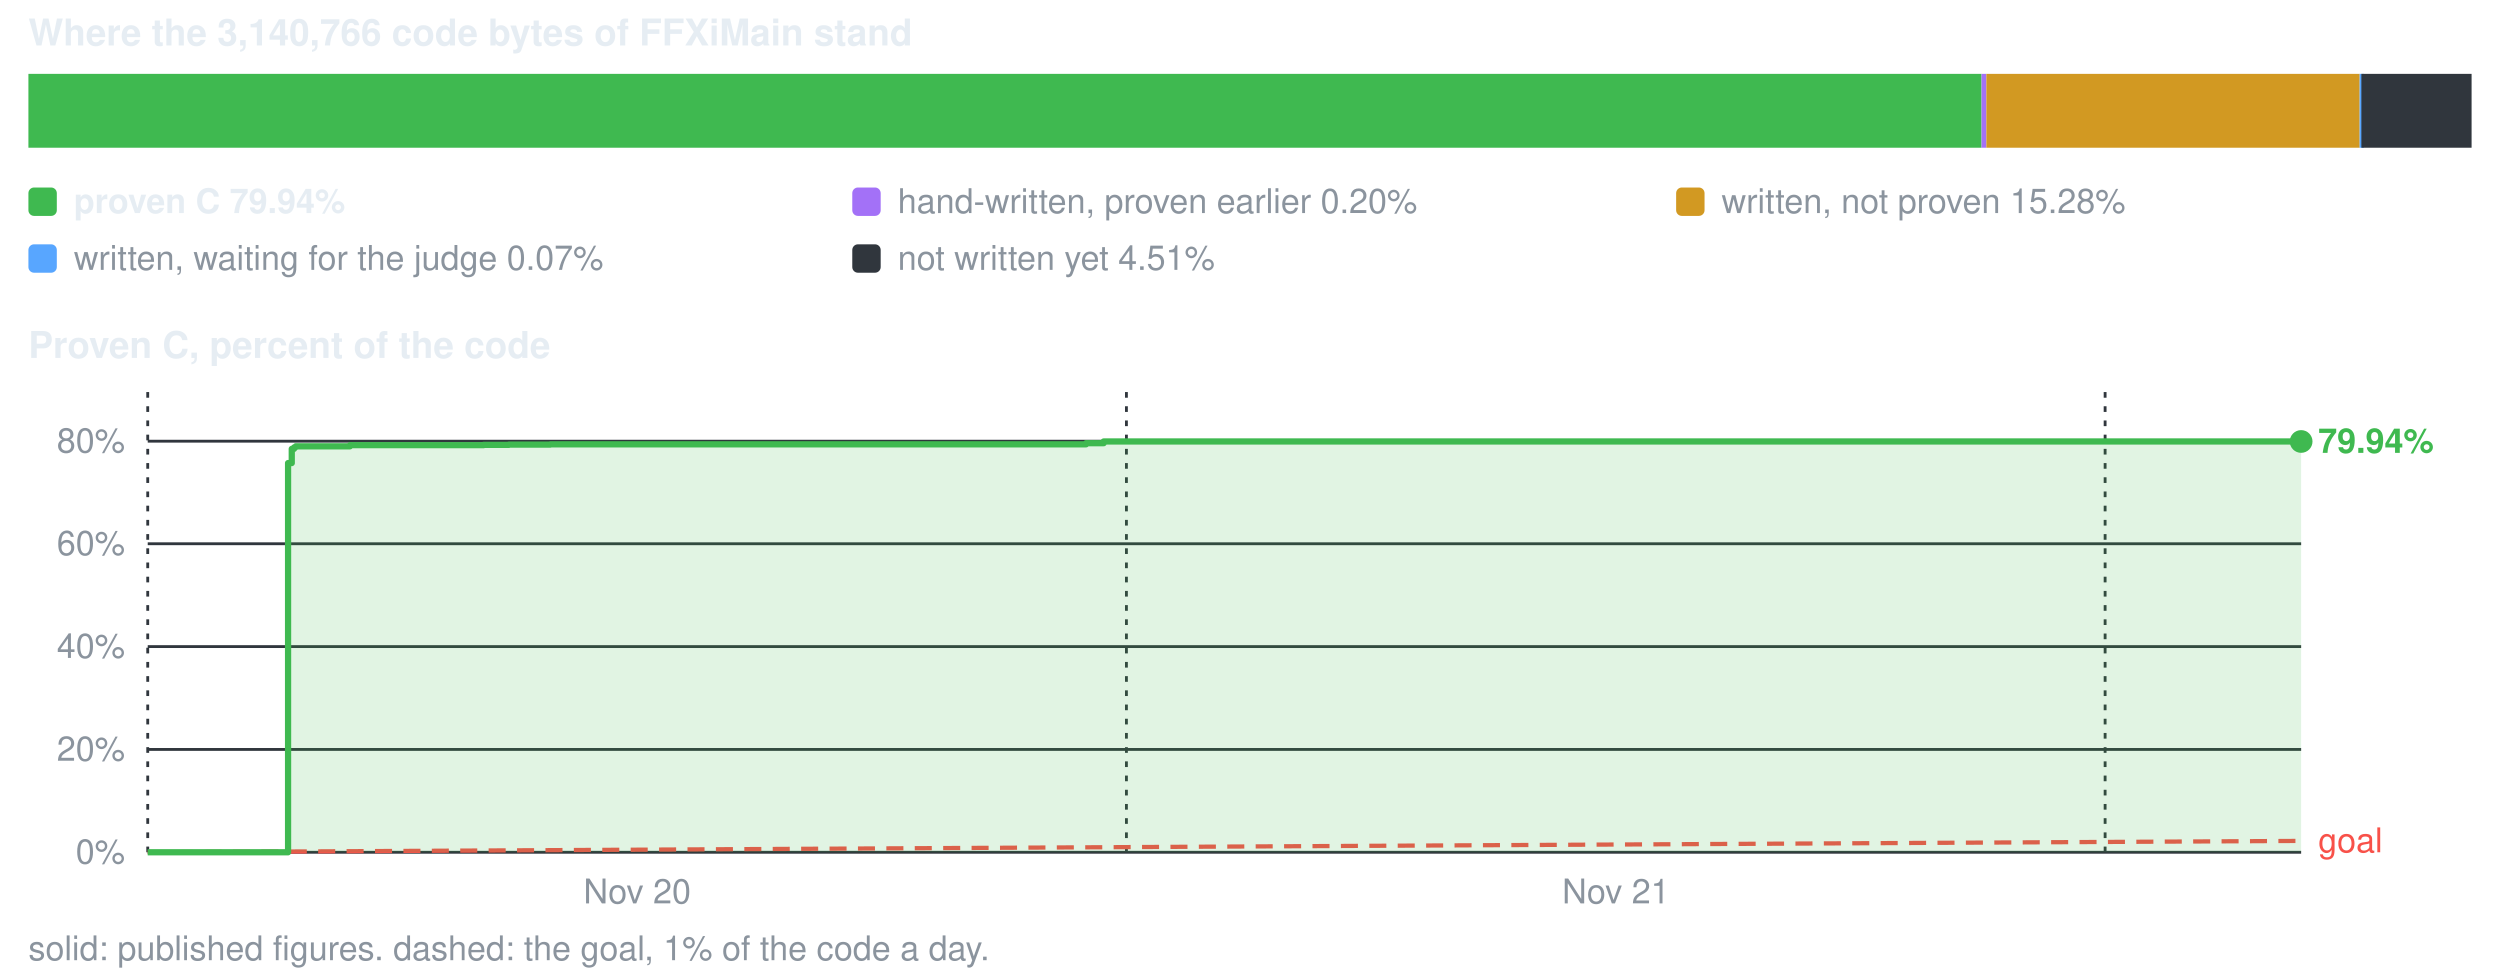
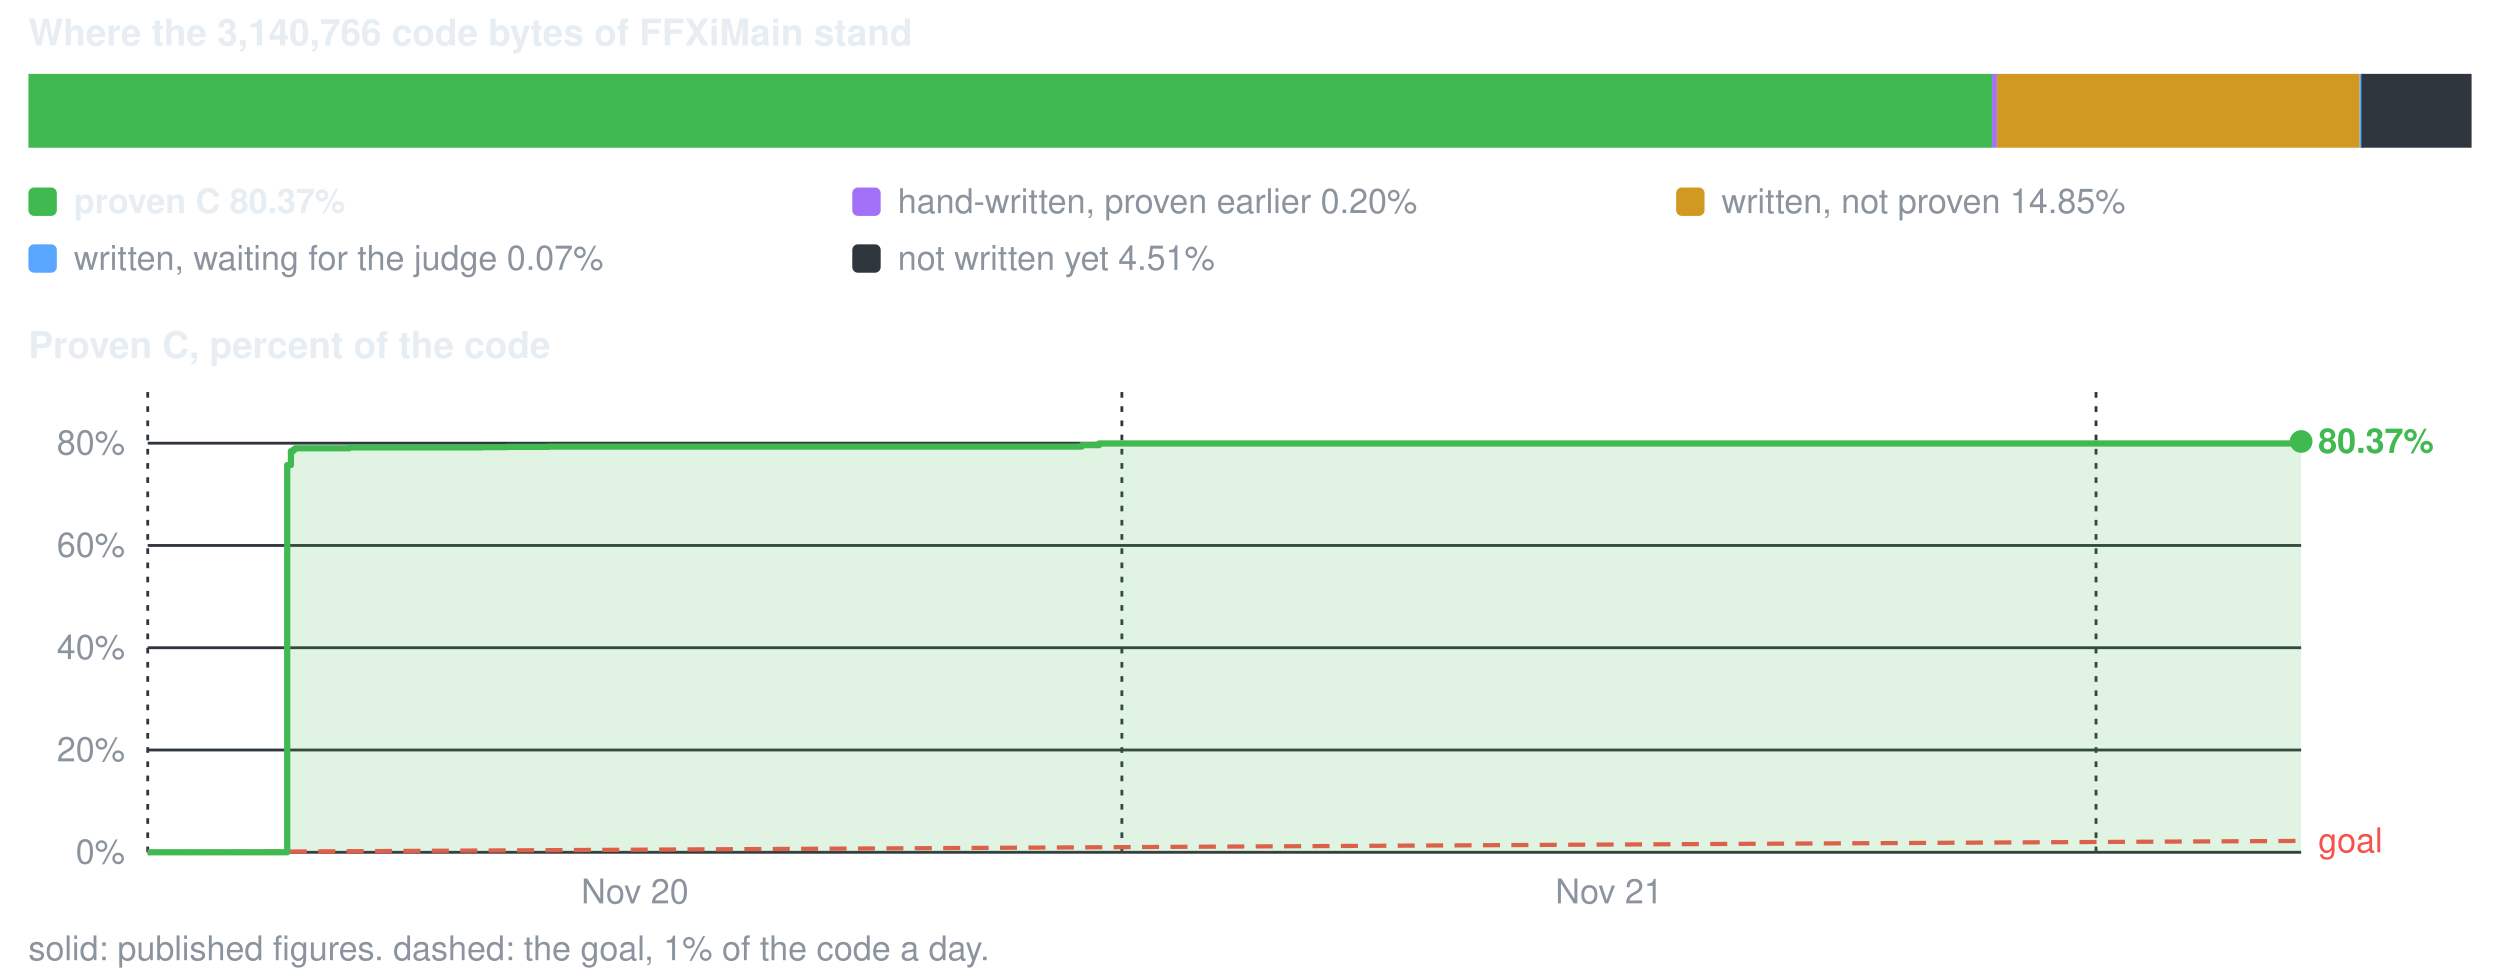
<svg xmlns="http://www.w3.org/2000/svg" viewBox="0 0 880 344" width="880" height="344" role="img" aria-label="conversion progress">
  <style>text{font-family:-apple-system,BlinkMacSystemFont,'Segoe UI',Helvetica,Arial,sans-serif;font-size:12px;fill:#8b949e}.s{fill:#e6edf3;font-weight:600}.b{font-size:13px}</style>
  <text x="10" y="16" class="s b">Where the 3,140,766 code bytes of FFXiMain stand</text>
-   <rect x="10.0" y="26" width="687.5" height="26" fill="#3fb950" />
-   <rect x="697.5" y="26" width="1.7" height="26" fill="#a371f7" />
-   <rect x="699.2" y="26" width="131.4" height="26" fill="#d29922" />
+   <rect x="10.0" y="26" width="691.2" height="26" fill="#3fb950" />
+   <rect x="701.2" y="26" width="1.7" height="26" fill="#a371f7" />
+   <rect x="702.9" y="26" width="127.7" height="26" fill="#d29922" />
  <rect x="830.6" y="26" width="1.5" height="26" fill="#58a6ff" />
  <rect x="831.2" y="26" width="38.8" height="26" fill="#30363d" />
  <rect x="10" y="66" width="10" height="10" rx="2" fill="#3fb950" />
-   <text x="26" y="75" class="s">proven C 79.94%</text>
+   <text x="26" y="75" class="s">proven C 80.37%</text>
  <rect x="300" y="66" width="10" height="10" rx="2" fill="#a371f7" />
  <text x="316" y="75">hand-written, proven earlier 0.20%</text>
  <rect x="590" y="66" width="10" height="10" rx="2" fill="#d29922" />
-   <text x="606" y="75">written, not proven 15.28%</text>
+   <text x="606" y="75">written, not proven 14.85%</text>
  <rect x="10" y="86" width="10" height="10" rx="2" fill="#58a6ff" />
  <text x="26" y="95">written, waiting for the judge 0.07%</text>
  <rect x="300" y="86" width="10" height="10" rx="2" fill="#30363d" />
  <text x="316" y="95">not written yet 4.51%</text>
  <text x="10" y="126" class="s b">Proven C, percent of the code</text>
  <line x1="52" y1="300.0" x2="810" y2="300.0" stroke="#30363d" stroke-width="1" />
  <text x="44" y="304.0" text-anchor="end">0%</text>
-   <line x1="52" y1="263.8" x2="810" y2="263.8" stroke="#30363d" stroke-width="1" />
-   <text x="44" y="267.8" text-anchor="end">20%</text>
-   <line x1="52" y1="227.6" x2="810" y2="227.6" stroke="#30363d" stroke-width="1" />
-   <text x="44" y="231.6" text-anchor="end">40%</text>
-   <line x1="52" y1="191.4" x2="810" y2="191.4" stroke="#30363d" stroke-width="1" />
-   <text x="44" y="195.4" text-anchor="end">60%</text>
-   <line x1="52" y1="155.3" x2="810" y2="155.3" stroke="#30363d" stroke-width="1" />
-   <text x="44" y="159.3" text-anchor="end">80%</text>
+   <line x1="52" y1="264.0" x2="810" y2="264.0" stroke="#30363d" stroke-width="1" />
+   <text x="44" y="268.0" text-anchor="end">20%</text>
+   <line x1="52" y1="228.0" x2="810" y2="228.0" stroke="#30363d" stroke-width="1" />
+   <text x="44" y="232.0" text-anchor="end">40%</text>
+   <line x1="52" y1="192.0" x2="810" y2="192.0" stroke="#30363d" stroke-width="1" />
+   <text x="44" y="196.0" text-anchor="end">60%</text>
+   <line x1="52" y1="156.0" x2="810" y2="156.0" stroke="#30363d" stroke-width="1" />
+   <text x="44" y="160.0" text-anchor="end">80%</text>
  <line x1="52.0" y1="138" x2="52.0" y2="300" stroke="#30363d" stroke-width="1" stroke-dasharray="2 3" />
-   <text x="224.3" y="318" text-anchor="middle">Nov 20</text>
-   <line x1="396.5" y1="138" x2="396.5" y2="300" stroke="#30363d" stroke-width="1" stroke-dasharray="2 3" />
-   <text x="568.8" y="318" text-anchor="middle">Nov 21</text>
-   <line x1="741.0" y1="138" x2="741.0" y2="300" stroke="#30363d" stroke-width="1" stroke-dasharray="2 3" />
+   <text x="223.5" y="318" text-anchor="middle">Nov 20</text>
+   <line x1="394.9" y1="138" x2="394.9" y2="300" stroke="#30363d" stroke-width="1" stroke-dasharray="2 3" />
+   <text x="566.4" y="318" text-anchor="middle">Nov 21</text>
+   <line x1="737.8" y1="138" x2="737.8" y2="300" stroke="#30363d" stroke-width="1" stroke-dasharray="2 3" />
  <line x1="52.0" y1="300.0" x2="810.0" y2="296.0" stroke="#f85149" stroke-width="1.5" stroke-dasharray="6 4" />
  <text x="816.0" y="300.0" style="fill:#f85149">goal</text>
-   <path d="M52.0 300.0 H101.4 V163.0 H102.7 V158.0 H103.5 V157.5 H103.9 V157.4 H104.1 V157.1 H104.2 V157.1 H123.2 V156.7 H130.1 V156.7 H137.9 V156.7 H138.0 V156.7 H143.3 V156.7 H154.4 V156.7 H162.1 V156.7 H170.2 V156.6 H179.1 V156.5 H193.7 V156.4 H214.8 V156.4 H242.3 V156.4 H382.3 V156.0 H382.7 V156.0 H388.5 V155.4 H392.6 V155.4 H400.4 V155.4 H810.0 V155.4 V300.0 H52.0 Z" fill="#3fb950" fill-opacity="0.16" />
-   <path d="M52.0 300.0 H101.4 V163.0 H102.7 V158.0 H103.5 V157.5 H103.9 V157.4 H104.1 V157.1 H104.2 V157.1 H123.2 V156.7 H130.1 V156.7 H137.9 V156.7 H138.0 V156.7 H143.3 V156.7 H154.4 V156.7 H162.1 V156.7 H170.2 V156.6 H179.1 V156.5 H193.7 V156.4 H214.8 V156.4 H242.3 V156.4 H382.3 V156.0 H382.7 V156.0 H388.5 V155.4 H392.6 V155.4 H400.4 V155.4 H810.0 V155.4" fill="none" stroke="#3fb950" stroke-width="2.2" stroke-linejoin="round" />
+   <path d="M52.0 300.0 H101.1 V163.7 H102.4 V158.8 H103.2 V158.3 H103.6 V158.2 H103.9 V157.8 H103.9 V157.8 H122.9 V157.5 H129.7 V157.5 H137.5 V157.5 H137.6 V157.5 H142.9 V157.5 H153.9 V157.5 H161.6 V157.5 H169.7 V157.4 H178.5 V157.3 H193.0 V157.2 H214.1 V157.2 H241.5 V157.2 H380.8 V156.7 H381.1 V156.7 H386.9 V156.1 H391.0 V156.1 H398.8 V156.1 H806.5 V156.1 H810.0 V155.4 V300.0 H52.0 Z" fill="#3fb950" fill-opacity="0.16" />
+   <path d="M52.0 300.0 H101.1 V163.7 H102.4 V158.8 H103.2 V158.3 H103.6 V158.2 H103.9 V157.8 H103.9 V157.8 H122.9 V157.5 H129.7 V157.5 H137.5 V157.5 H137.6 V157.5 H142.9 V157.5 H153.9 V157.5 H161.6 V157.5 H169.7 V157.4 H178.5 V157.3 H193.0 V157.2 H214.1 V157.2 H241.5 V157.2 H380.8 V156.7 H381.1 V156.7 H386.9 V156.1 H391.0 V156.1 H398.8 V156.1 H806.5 V156.1 H810.0 V155.4" fill="none" stroke="#3fb950" stroke-width="2.2" stroke-linejoin="round" />
  <circle cx="810.0" cy="155.4" r="4" fill="#3fb950" />
-   <text x="816.0" y="159.4" class="s" style="fill:#3fb950">79.94%</text>
+   <text x="816.0" y="159.4" class="s" style="fill:#3fb950">80.37%</text>
  <text x="10" y="338">solid: published figures. dashed: the goal, 1% of the code a day.</text>
</svg>
